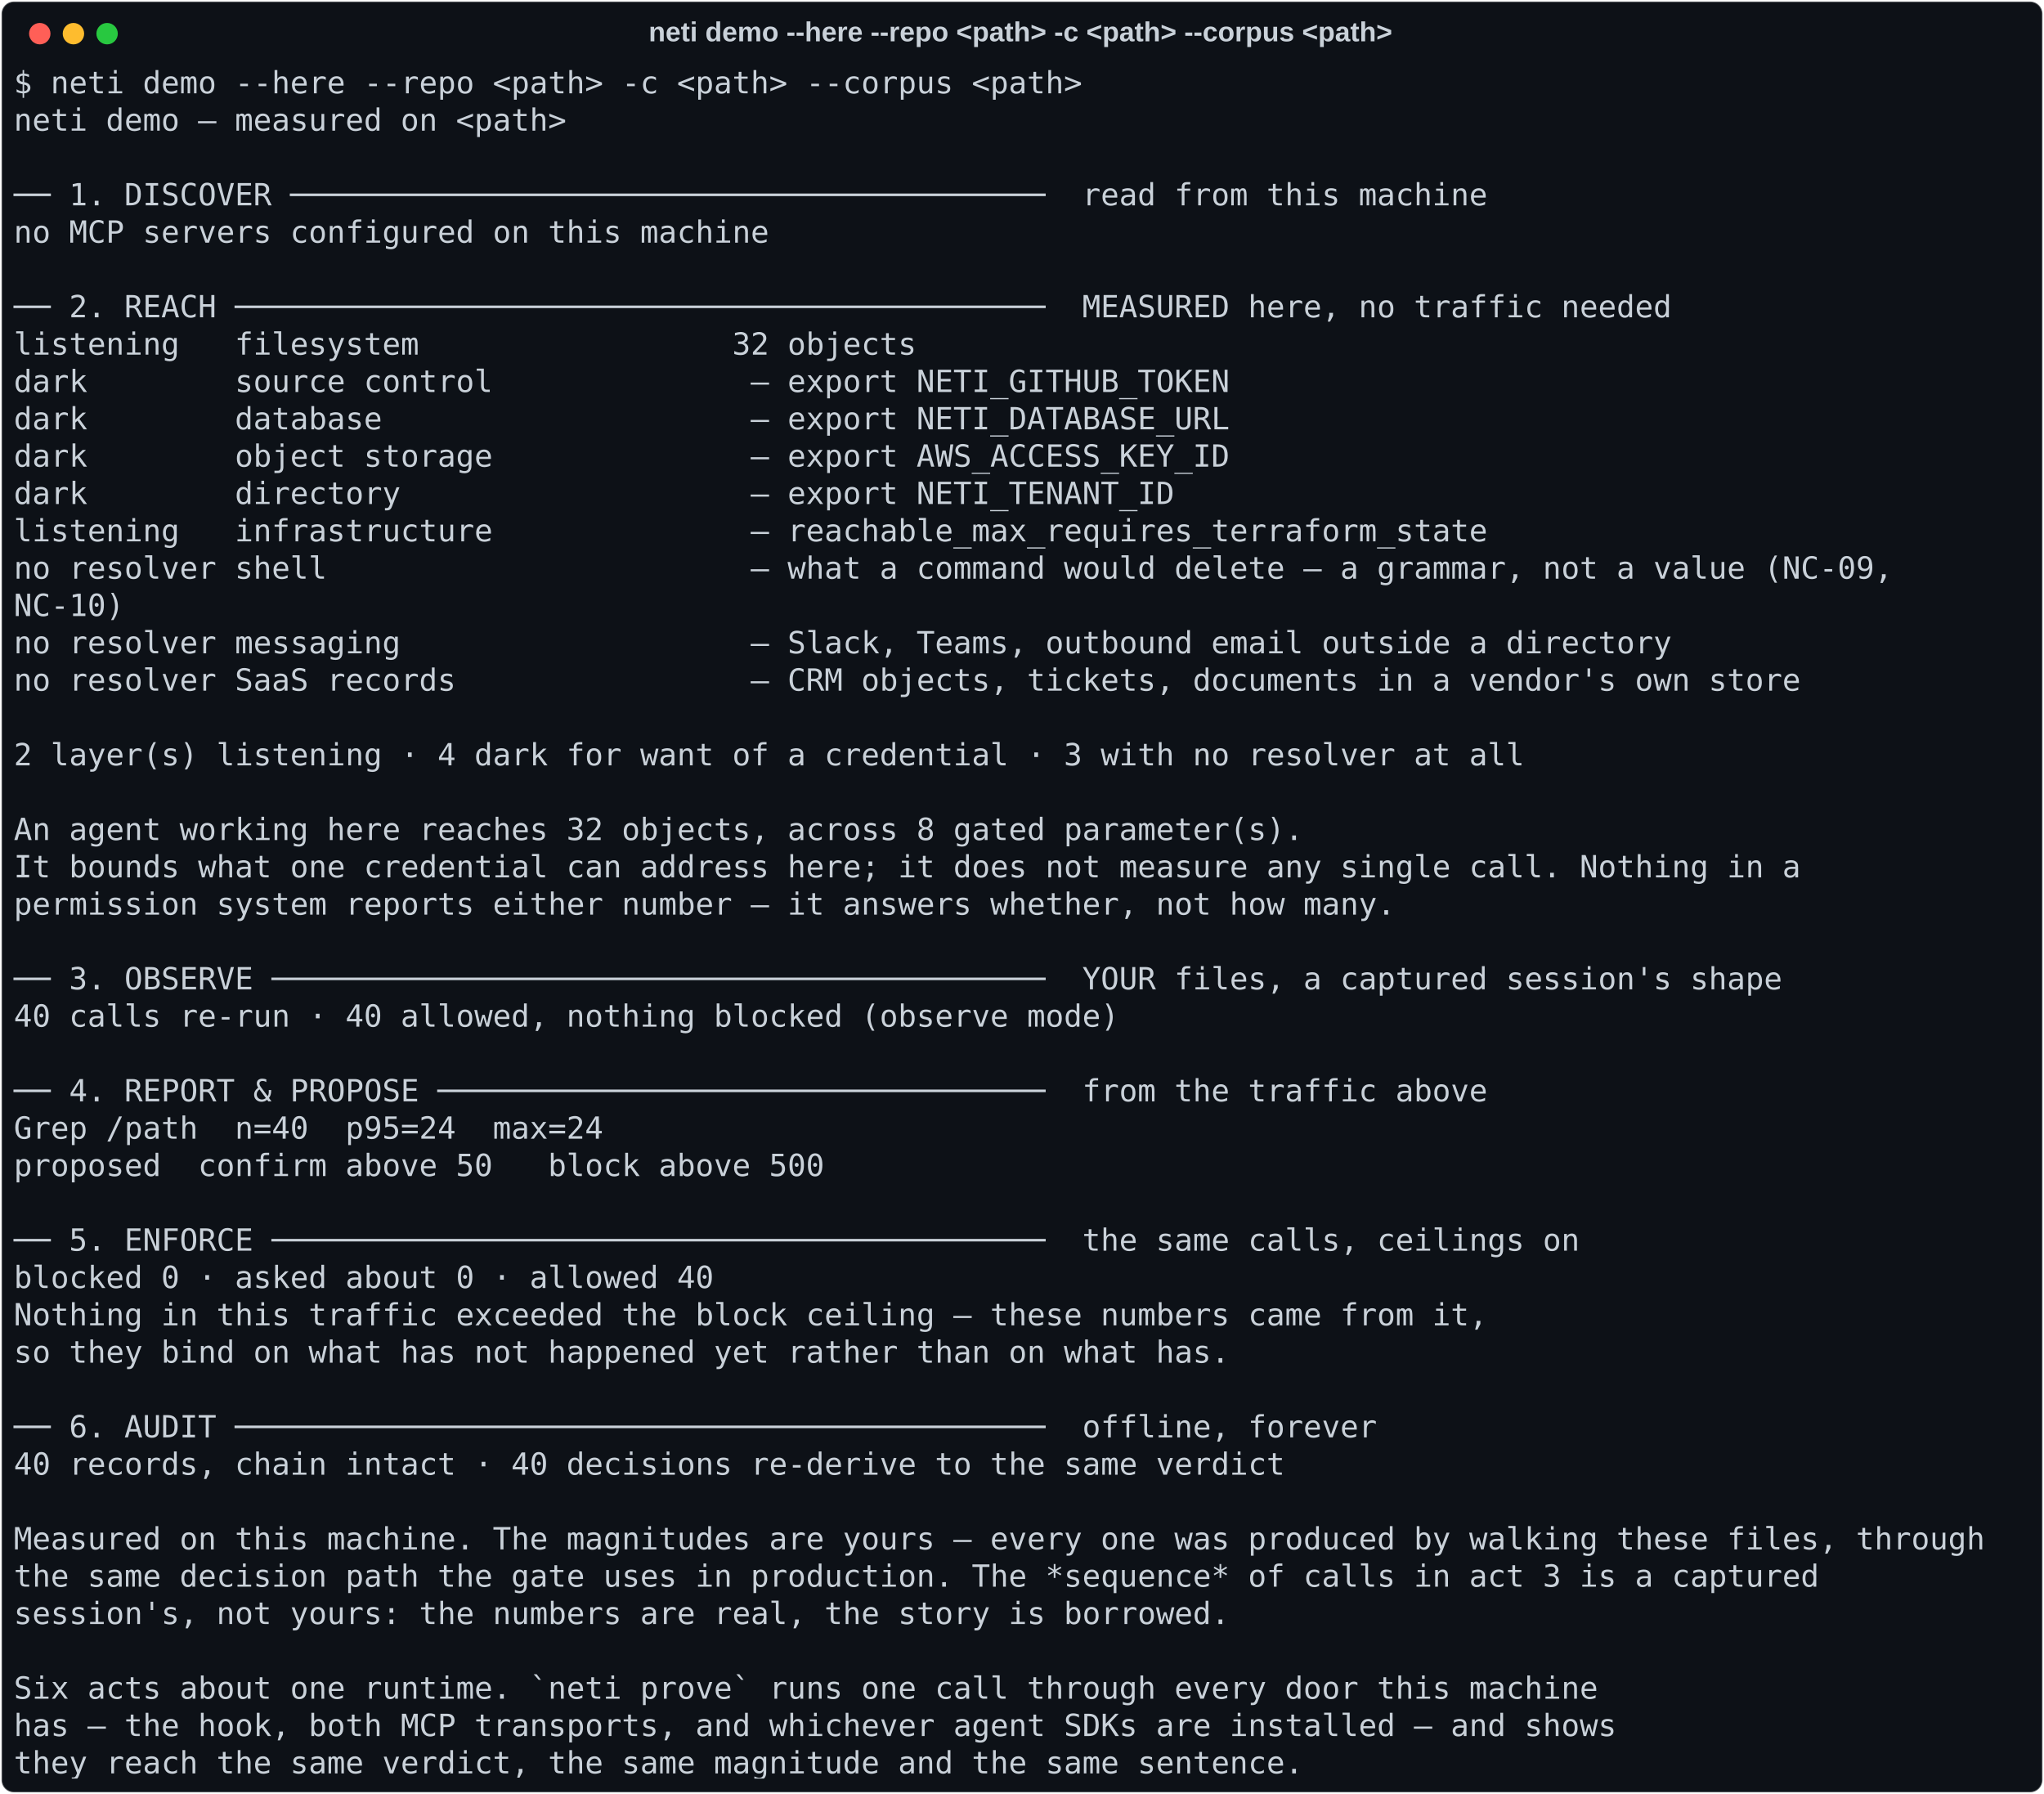
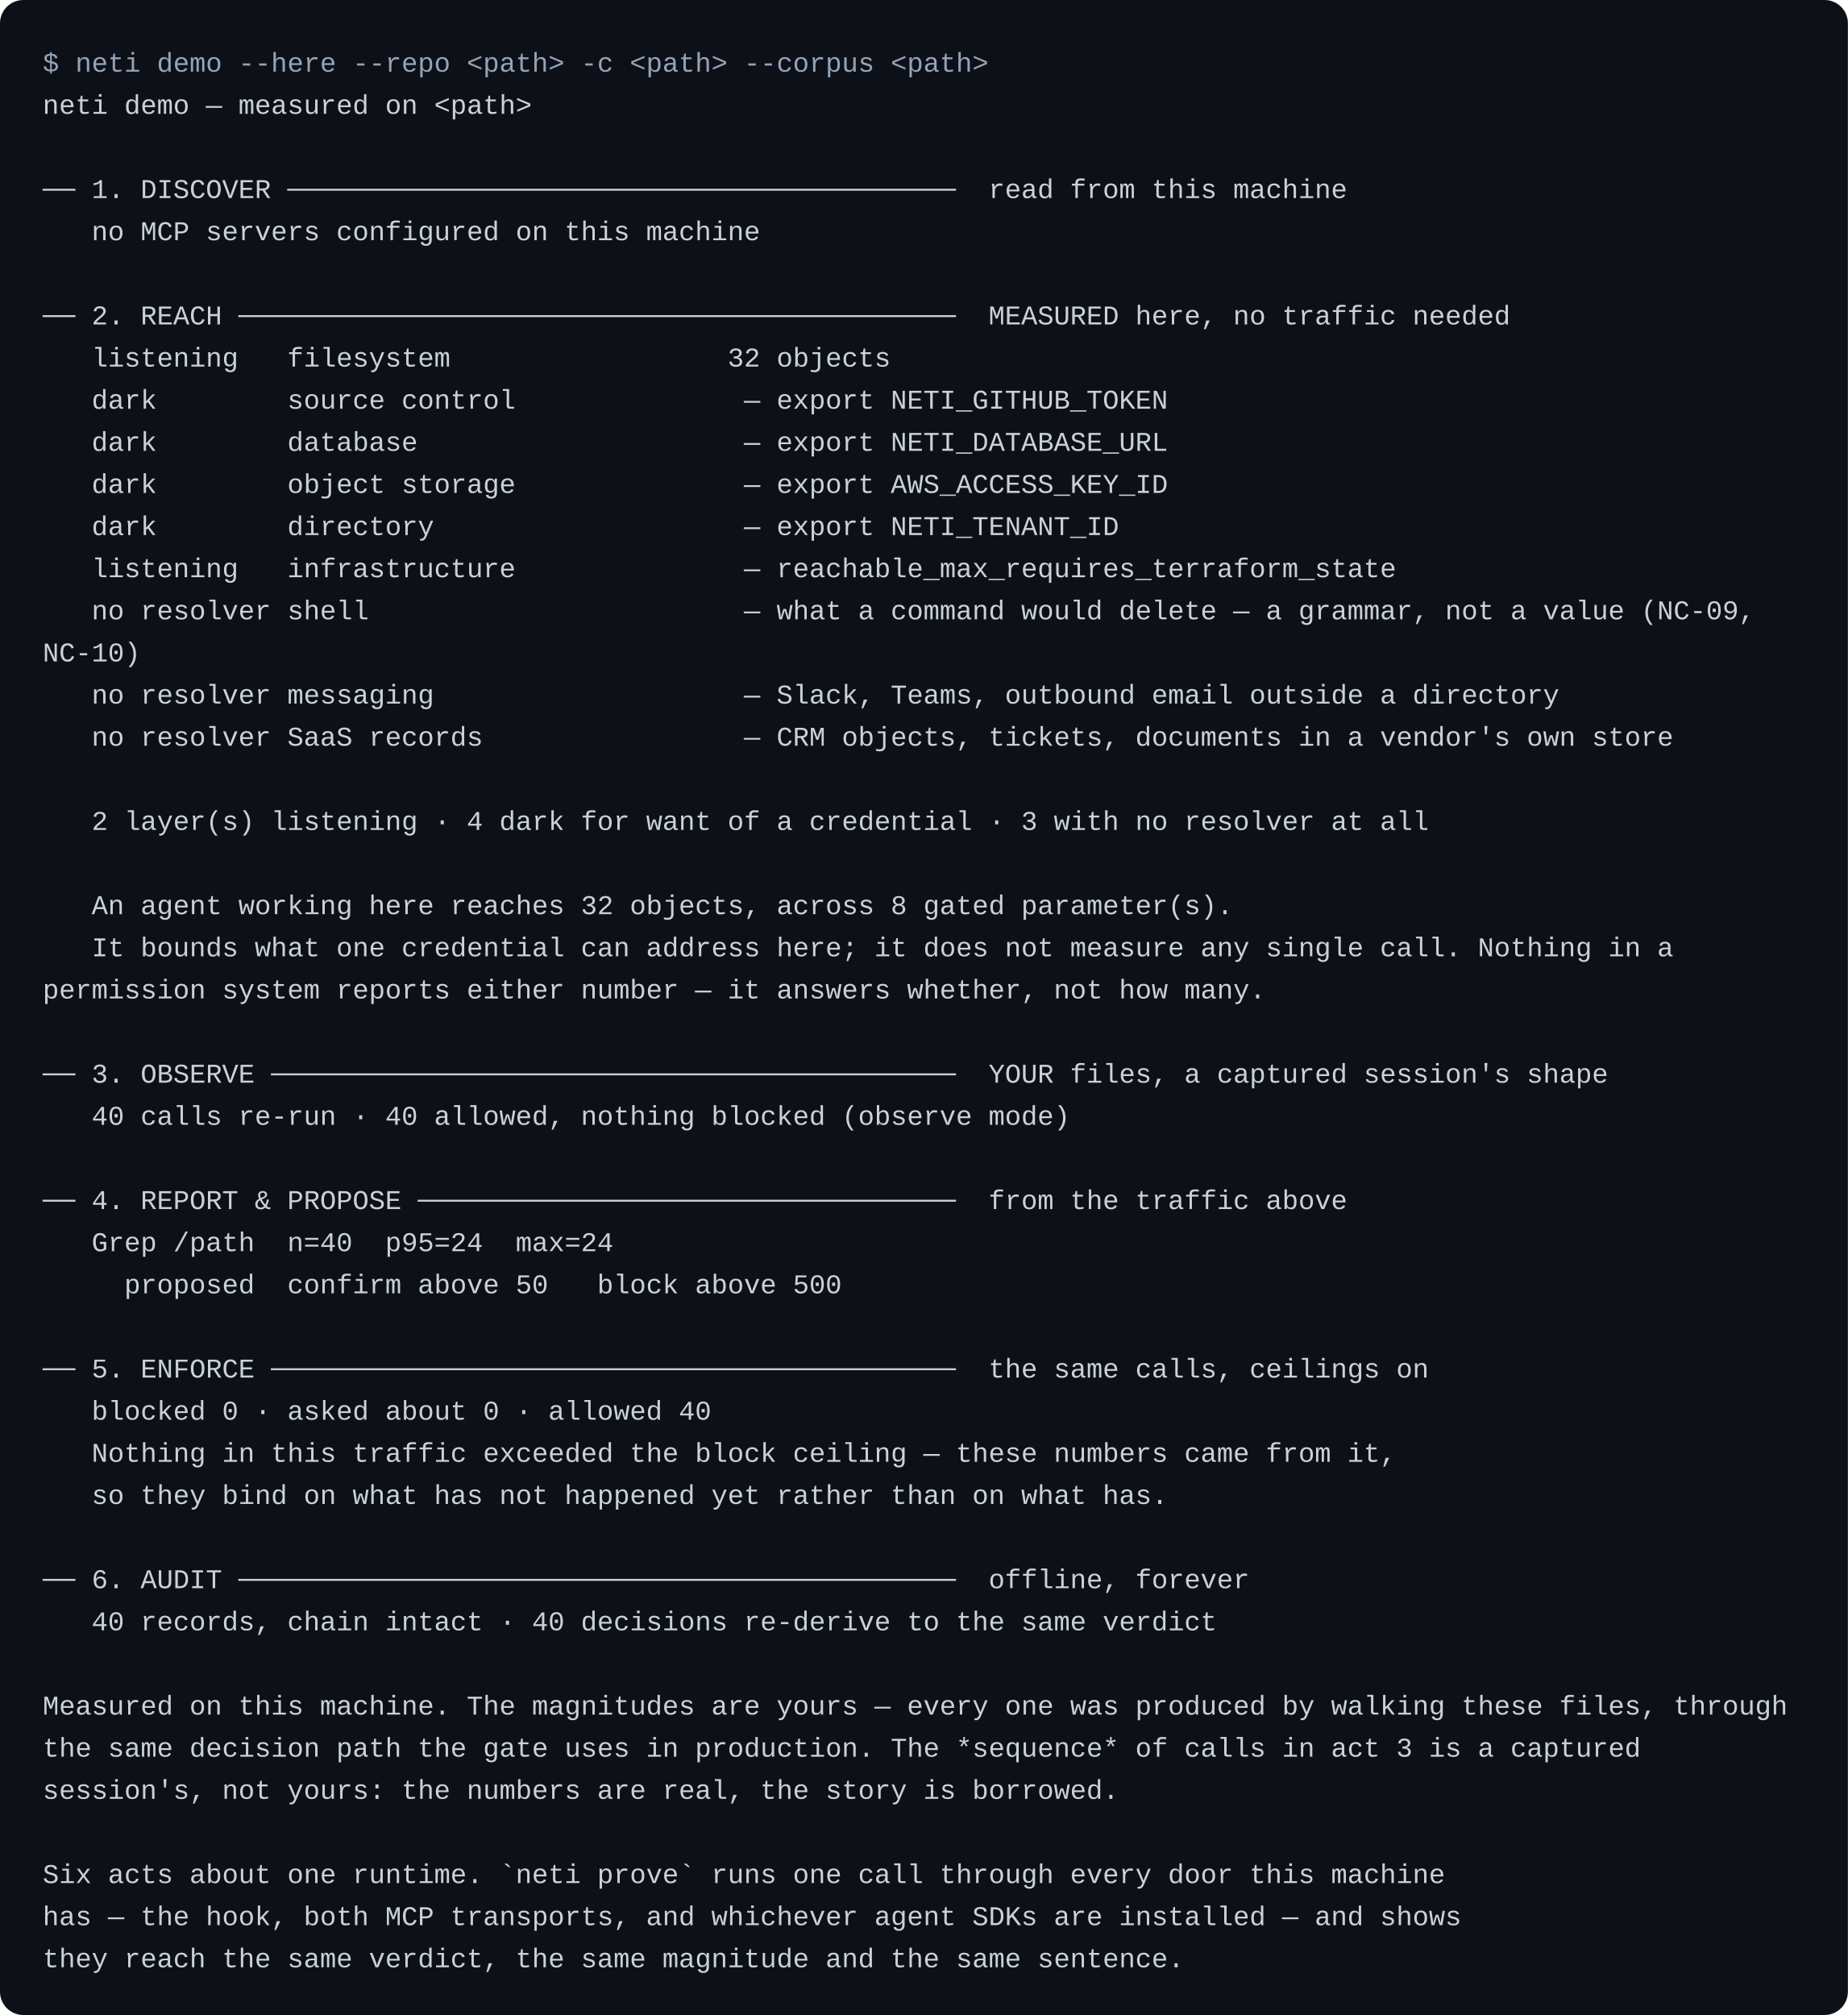
- <svg xmlns="http://www.w3.org/2000/svg" class="rich-terminal" viewBox="0 0 1336 1172.4">
-   <style>
- 
-     @font-face {
-         font-family: "Fira Code";
-         src: local("FiraCode-Regular"),
-                 url("https://cdnjs.cloudflare.com/ajax/libs/firacode/6.2.0/woff2/FiraCode-Regular.woff2") format("woff2"),
-                 url("https://cdnjs.cloudflare.com/ajax/libs/firacode/6.2.0/woff/FiraCode-Regular.woff") format("woff");
-         font-style: normal;
-         font-weight: 400;
-     }
-     @font-face {
-         font-family: "Fira Code";
-         src: local("FiraCode-Bold"),
-                 url("https://cdnjs.cloudflare.com/ajax/libs/firacode/6.2.0/woff2/FiraCode-Bold.woff2") format("woff2"),
-                 url("https://cdnjs.cloudflare.com/ajax/libs/firacode/6.2.0/woff/FiraCode-Bold.woff") format("woff");
-         font-style: bold;
-         font-weight: 700;
-     }
- 
-     .terminal-2937359373-matrix {
-         font-family: Fira Code, monospace;
-         font-size: 20px;
-         line-height: 24.4px;
-         font-variant-east-asian: full-width;
-     }
- 
-     .terminal-2937359373-title {
-         font-size: 18px;
-         font-weight: bold;
-         font-family: arial;
-     }
- 
-     .terminal-2937359373-r1 { fill: #c9d1d9 }
-     </style>
-   <defs>
-     <clipPath id="terminal-2937359373-clip-terminal">
-       <rect x="0" y="0" width="1316.6" height="1121.4" />
-     </clipPath>
-     <clipPath id="terminal-2937359373-line-0">
-       <rect x="0" y="1.5" width="1317.6" height="24.65" />
-     </clipPath>
-     <clipPath id="terminal-2937359373-line-1">
-       <rect x="0" y="25.9" width="1317.6" height="24.65" />
-     </clipPath>
-     <clipPath id="terminal-2937359373-line-2">
-       <rect x="0" y="50.3" width="1317.6" height="24.65" />
-     </clipPath>
-     <clipPath id="terminal-2937359373-line-3">
-       <rect x="0" y="74.7" width="1317.6" height="24.65" />
-     </clipPath>
-     <clipPath id="terminal-2937359373-line-4">
-       <rect x="0" y="99.1" width="1317.6" height="24.65" />
-     </clipPath>
-     <clipPath id="terminal-2937359373-line-5">
-       <rect x="0" y="123.5" width="1317.6" height="24.65" />
-     </clipPath>
-     <clipPath id="terminal-2937359373-line-6">
-       <rect x="0" y="147.9" width="1317.6" height="24.65" />
-     </clipPath>
-     <clipPath id="terminal-2937359373-line-7">
-       <rect x="0" y="172.3" width="1317.6" height="24.65" />
-     </clipPath>
-     <clipPath id="terminal-2937359373-line-8">
-       <rect x="0" y="196.7" width="1317.6" height="24.65" />
-     </clipPath>
-     <clipPath id="terminal-2937359373-line-9">
-       <rect x="0" y="221.1" width="1317.6" height="24.65" />
-     </clipPath>
-     <clipPath id="terminal-2937359373-line-10">
-       <rect x="0" y="245.5" width="1317.6" height="24.65" />
-     </clipPath>
-     <clipPath id="terminal-2937359373-line-11">
-       <rect x="0" y="269.9" width="1317.6" height="24.65" />
-     </clipPath>
-     <clipPath id="terminal-2937359373-line-12">
-       <rect x="0" y="294.3" width="1317.6" height="24.65" />
-     </clipPath>
-     <clipPath id="terminal-2937359373-line-13">
-       <rect x="0" y="318.7" width="1317.6" height="24.65" />
-     </clipPath>
-     <clipPath id="terminal-2937359373-line-14">
-       <rect x="0" y="343.1" width="1317.6" height="24.65" />
-     </clipPath>
-     <clipPath id="terminal-2937359373-line-15">
-       <rect x="0" y="367.5" width="1317.6" height="24.65" />
-     </clipPath>
-     <clipPath id="terminal-2937359373-line-16">
-       <rect x="0" y="391.9" width="1317.6" height="24.65" />
-     </clipPath>
-     <clipPath id="terminal-2937359373-line-17">
-       <rect x="0" y="416.3" width="1317.6" height="24.65" />
-     </clipPath>
-     <clipPath id="terminal-2937359373-line-18">
-       <rect x="0" y="440.7" width="1317.6" height="24.65" />
-     </clipPath>
-     <clipPath id="terminal-2937359373-line-19">
-       <rect x="0" y="465.1" width="1317.6" height="24.65" />
-     </clipPath>
-     <clipPath id="terminal-2937359373-line-20">
-       <rect x="0" y="489.5" width="1317.6" height="24.65" />
-     </clipPath>
-     <clipPath id="terminal-2937359373-line-21">
-       <rect x="0" y="513.9" width="1317.6" height="24.65" />
-     </clipPath>
-     <clipPath id="terminal-2937359373-line-22">
-       <rect x="0" y="538.3" width="1317.6" height="24.65" />
-     </clipPath>
-     <clipPath id="terminal-2937359373-line-23">
-       <rect x="0" y="562.7" width="1317.6" height="24.65" />
-     </clipPath>
-     <clipPath id="terminal-2937359373-line-24">
-       <rect x="0" y="587.1" width="1317.6" height="24.65" />
-     </clipPath>
-     <clipPath id="terminal-2937359373-line-25">
-       <rect x="0" y="611.5" width="1317.6" height="24.65" />
-     </clipPath>
-     <clipPath id="terminal-2937359373-line-26">
-       <rect x="0" y="635.9" width="1317.6" height="24.65" />
-     </clipPath>
-     <clipPath id="terminal-2937359373-line-27">
-       <rect x="0" y="660.3" width="1317.6" height="24.65" />
-     </clipPath>
-     <clipPath id="terminal-2937359373-line-28">
-       <rect x="0" y="684.7" width="1317.6" height="24.65" />
-     </clipPath>
-     <clipPath id="terminal-2937359373-line-29">
-       <rect x="0" y="709.1" width="1317.6" height="24.65" />
-     </clipPath>
-     <clipPath id="terminal-2937359373-line-30">
-       <rect x="0" y="733.5" width="1317.6" height="24.65" />
-     </clipPath>
-     <clipPath id="terminal-2937359373-line-31">
-       <rect x="0" y="757.9" width="1317.6" height="24.65" />
-     </clipPath>
-     <clipPath id="terminal-2937359373-line-32">
-       <rect x="0" y="782.3" width="1317.6" height="24.65" />
-     </clipPath>
-     <clipPath id="terminal-2937359373-line-33">
-       <rect x="0" y="806.7" width="1317.6" height="24.65" />
-     </clipPath>
-     <clipPath id="terminal-2937359373-line-34">
-       <rect x="0" y="831.1" width="1317.6" height="24.65" />
-     </clipPath>
-     <clipPath id="terminal-2937359373-line-35">
-       <rect x="0" y="855.5" width="1317.6" height="24.65" />
-     </clipPath>
-     <clipPath id="terminal-2937359373-line-36">
-       <rect x="0" y="879.9" width="1317.6" height="24.65" />
-     </clipPath>
-     <clipPath id="terminal-2937359373-line-37">
-       <rect x="0" y="904.3" width="1317.6" height="24.65" />
-     </clipPath>
-     <clipPath id="terminal-2937359373-line-38">
-       <rect x="0" y="928.7" width="1317.6" height="24.65" />
-     </clipPath>
-     <clipPath id="terminal-2937359373-line-39">
-       <rect x="0" y="953.1" width="1317.6" height="24.65" />
-     </clipPath>
-     <clipPath id="terminal-2937359373-line-40">
-       <rect x="0" y="977.5" width="1317.6" height="24.65" />
-     </clipPath>
-     <clipPath id="terminal-2937359373-line-41">
-       <rect x="0" y="1001.9" width="1317.6" height="24.65" />
-     </clipPath>
-     <clipPath id="terminal-2937359373-line-42">
-       <rect x="0" y="1026.3" width="1317.6" height="24.65" />
-     </clipPath>
-     <clipPath id="terminal-2937359373-line-43">
-       <rect x="0" y="1050.7" width="1317.6" height="24.65" />
-     </clipPath>
-     <clipPath id="terminal-2937359373-line-44">
-       <rect x="0" y="1075.1" width="1317.6" height="24.65" />
-     </clipPath>
-   </defs>
-   <rect fill="#0d1117" stroke="rgba(255,255,255,0.35)" stroke-width="1" x="1" y="1" width="1334" height="1170.4" rx="8" />
-   <text class="terminal-2937359373-title" fill="#c9d1d9" text-anchor="middle" x="667" y="27">neti demo --here --repo &lt;path&gt; -c &lt;path&gt; --corpus &lt;path&gt;</text>
-   <g transform="translate(26,22)">
-     <circle cx="0" cy="0" r="7" fill="#ff5f57" />
-     <circle cx="22" cy="0" r="7" fill="#febc2e" />
-     <circle cx="44" cy="0" r="7" fill="#28c840" />
-   </g>
-   <g transform="translate(9, 41)" clip-path="url(#terminal-2937359373-clip-terminal)">
-     <g class="terminal-2937359373-matrix">
-       <text class="terminal-2937359373-r1" x="0" y="20" textLength="707.6" clip-path="url(#terminal-2937359373-line-0)">$ neti demo --here --repo &lt;path&gt; -c &lt;path&gt; --corpus &lt;path&gt;</text>
-       <text class="terminal-2937359373-r1" x="1317.6" y="20" textLength="12.2" clip-path="url(#terminal-2937359373-line-0)">
- </text>
-       <text class="terminal-2937359373-r1" x="0" y="44.4" textLength="366" clip-path="url(#terminal-2937359373-line-1)">neti demo — measured on &lt;path&gt;</text>
-       <text class="terminal-2937359373-r1" x="1317.6" y="44.4" textLength="12.2" clip-path="url(#terminal-2937359373-line-1)">
- </text>
-       <text class="terminal-2937359373-r1" x="1317.6" y="68.8" textLength="12.2" clip-path="url(#terminal-2937359373-line-2)">
- </text>
-       <text class="terminal-2937359373-r1" x="0" y="93.2" textLength="976" clip-path="url(#terminal-2937359373-line-3)">── 1. DISCOVER ─────────────────────────────────────────  read from this machine</text>
-       <text class="terminal-2937359373-r1" x="1317.6" y="93.2" textLength="12.2" clip-path="url(#terminal-2937359373-line-3)">
- </text>
-       <text class="terminal-2937359373-r1" x="0" y="117.6" textLength="536.8" clip-path="url(#terminal-2937359373-line-4)">   no MCP servers configured on this machine</text>
-       <text class="terminal-2937359373-r1" x="1317.6" y="117.6" textLength="12.2" clip-path="url(#terminal-2937359373-line-4)">
- </text>
-       <text class="terminal-2937359373-r1" x="1317.6" y="142" textLength="12.2" clip-path="url(#terminal-2937359373-line-5)">
- </text>
-       <text class="terminal-2937359373-r1" x="0" y="166.4" textLength="1098" clip-path="url(#terminal-2937359373-line-6)">── 2. REACH ────────────────────────────────────────────  MEASURED here, no traffic needed</text>
-       <text class="terminal-2937359373-r1" x="1317.6" y="166.4" textLength="12.2" clip-path="url(#terminal-2937359373-line-6)">
- </text>
-       <text class="terminal-2937359373-r1" x="0" y="190.8" textLength="634.4" clip-path="url(#terminal-2937359373-line-7)">   listening   filesystem                 32 objects</text>
-       <text class="terminal-2937359373-r1" x="1317.6" y="190.8" textLength="12.2" clip-path="url(#terminal-2937359373-line-7)">
- </text>
-       <text class="terminal-2937359373-r1" x="0" y="215.2" textLength="841.8" clip-path="url(#terminal-2937359373-line-8)">   dark        source control              — export NETI_GITHUB_TOKEN</text>
-       <text class="terminal-2937359373-r1" x="1317.6" y="215.2" textLength="12.2" clip-path="url(#terminal-2937359373-line-8)">
- </text>
-       <text class="terminal-2937359373-r1" x="0" y="239.6" textLength="841.8" clip-path="url(#terminal-2937359373-line-9)">   dark        database                    — export NETI_DATABASE_URL</text>
-       <text class="terminal-2937359373-r1" x="1317.6" y="239.6" textLength="12.2" clip-path="url(#terminal-2937359373-line-9)">
- </text>
-       <text class="terminal-2937359373-r1" x="0" y="264" textLength="841.8" clip-path="url(#terminal-2937359373-line-10)">   dark        object storage              — export AWS_ACCESS_KEY_ID</text>
-       <text class="terminal-2937359373-r1" x="1317.6" y="264" textLength="12.2" clip-path="url(#terminal-2937359373-line-10)">
- </text>
-       <text class="terminal-2937359373-r1" x="0" y="288.4" textLength="805.2" clip-path="url(#terminal-2937359373-line-11)">   dark        directory                   — export NETI_TENANT_ID</text>
-       <text class="terminal-2937359373-r1" x="1317.6" y="288.4" textLength="12.2" clip-path="url(#terminal-2937359373-line-11)">
- </text>
-       <text class="terminal-2937359373-r1" x="0" y="312.8" textLength="1012.6" clip-path="url(#terminal-2937359373-line-12)">   listening   infrastructure              — reachable_max_requires_terraform_state</text>
-       <text class="terminal-2937359373-r1" x="1317.6" y="312.8" textLength="12.2" clip-path="url(#terminal-2937359373-line-12)">
- </text>
-       <text class="terminal-2937359373-r1" x="0" y="337.2" textLength="1293.2" clip-path="url(#terminal-2937359373-line-13)">   no resolver shell                       — what a command would delete — a grammar, not a value (NC-09, </text>
-       <text class="terminal-2937359373-r1" x="1317.6" y="337.2" textLength="12.2" clip-path="url(#terminal-2937359373-line-13)">
- </text>
-       <text class="terminal-2937359373-r1" x="0" y="361.6" textLength="73.2" clip-path="url(#terminal-2937359373-line-14)">NC-10)</text>
-       <text class="terminal-2937359373-r1" x="1317.6" y="361.6" textLength="12.2" clip-path="url(#terminal-2937359373-line-14)">
- </text>
-       <text class="terminal-2937359373-r1" x="0" y="386" textLength="1134.6" clip-path="url(#terminal-2937359373-line-15)">   no resolver messaging                   — Slack, Teams, outbound email outside a directory</text>
-       <text class="terminal-2937359373-r1" x="1317.6" y="386" textLength="12.2" clip-path="url(#terminal-2937359373-line-15)">
- </text>
-       <text class="terminal-2937359373-r1" x="0" y="410.4" textLength="1220" clip-path="url(#terminal-2937359373-line-16)">   no resolver SaaS records                — CRM objects, tickets, documents in a vendor's own store</text>
-       <text class="terminal-2937359373-r1" x="1317.6" y="410.4" textLength="12.2" clip-path="url(#terminal-2937359373-line-16)">
- </text>
-       <text class="terminal-2937359373-r1" x="1317.6" y="434.8" textLength="12.2" clip-path="url(#terminal-2937359373-line-17)">
- </text>
-       <text class="terminal-2937359373-r1" x="0" y="459.2" textLength="1037" clip-path="url(#terminal-2937359373-line-18)">   2 layer(s) listening · 4 dark for want of a credential · 3 with no resolver at all</text>
-       <text class="terminal-2937359373-r1" x="1317.6" y="459.2" textLength="12.2" clip-path="url(#terminal-2937359373-line-18)">
- </text>
-       <text class="terminal-2937359373-r1" x="1317.6" y="483.6" textLength="12.2" clip-path="url(#terminal-2937359373-line-19)">
- </text>
-       <text class="terminal-2937359373-r1" x="0" y="508" textLength="890.6" clip-path="url(#terminal-2937359373-line-20)">   An agent working here reaches 32 objects, across 8 gated parameter(s).</text>
-       <text class="terminal-2937359373-r1" x="1317.6" y="508" textLength="12.2" clip-path="url(#terminal-2937359373-line-20)">
- </text>
-       <text class="terminal-2937359373-r1" x="0" y="532.4" textLength="1232.2" clip-path="url(#terminal-2937359373-line-21)">   It bounds what one credential can address here; it does not measure any single call. Nothing in a </text>
-       <text class="terminal-2937359373-r1" x="1317.6" y="532.4" textLength="12.2" clip-path="url(#terminal-2937359373-line-21)">
- </text>
-       <text class="terminal-2937359373-r1" x="0" y="556.8" textLength="915" clip-path="url(#terminal-2937359373-line-22)">permission system reports either number — it answers whether, not how many.</text>
-       <text class="terminal-2937359373-r1" x="1317.6" y="556.8" textLength="12.2" clip-path="url(#terminal-2937359373-line-22)">
- </text>
-       <text class="terminal-2937359373-r1" x="1317.6" y="581.2" textLength="12.2" clip-path="url(#terminal-2937359373-line-23)">
- </text>
-       <text class="terminal-2937359373-r1" x="0" y="605.6" textLength="1171.2" clip-path="url(#terminal-2937359373-line-24)">── 3. OBSERVE ──────────────────────────────────────────  YOUR files, a captured session's shape</text>
-       <text class="terminal-2937359373-r1" x="1317.6" y="605.6" textLength="12.2" clip-path="url(#terminal-2937359373-line-24)">
- </text>
-       <text class="terminal-2937359373-r1" x="0" y="630" textLength="768.6" clip-path="url(#terminal-2937359373-line-25)">   40 calls re-run · 40 allowed, nothing blocked (observe mode)</text>
-       <text class="terminal-2937359373-r1" x="1317.6" y="630" textLength="12.2" clip-path="url(#terminal-2937359373-line-25)">
- </text>
-       <text class="terminal-2937359373-r1" x="1317.6" y="654.4" textLength="12.2" clip-path="url(#terminal-2937359373-line-26)">
- </text>
-       <text class="terminal-2937359373-r1" x="0" y="678.8" textLength="976" clip-path="url(#terminal-2937359373-line-27)">── 4. REPORT &amp; PROPOSE ─────────────────────────────────  from the traffic above</text>
-       <text class="terminal-2937359373-r1" x="1317.6" y="678.8" textLength="12.2" clip-path="url(#terminal-2937359373-line-27)">
- </text>
-       <text class="terminal-2937359373-r1" x="0" y="703.2" textLength="427" clip-path="url(#terminal-2937359373-line-28)">   Grep /path  n=40  p95=24  max=24</text>
-       <text class="terminal-2937359373-r1" x="1317.6" y="703.2" textLength="12.2" clip-path="url(#terminal-2937359373-line-28)">
- </text>
-       <text class="terminal-2937359373-r1" x="0" y="727.6" textLength="597.8" clip-path="url(#terminal-2937359373-line-29)">     proposed  confirm above 50   block above 500</text>
-       <text class="terminal-2937359373-r1" x="1317.6" y="727.6" textLength="12.2" clip-path="url(#terminal-2937359373-line-29)">
- </text>
-       <text class="terminal-2937359373-r1" x="1317.6" y="752" textLength="12.2" clip-path="url(#terminal-2937359373-line-30)">
- </text>
-       <text class="terminal-2937359373-r1" x="0" y="776.4" textLength="1037" clip-path="url(#terminal-2937359373-line-31)">── 5. ENFORCE ──────────────────────────────────────────  the same calls, ceilings on</text>
-       <text class="terminal-2937359373-r1" x="1317.6" y="776.4" textLength="12.2" clip-path="url(#terminal-2937359373-line-31)">
- </text>
-       <text class="terminal-2937359373-r1" x="0" y="800.8" textLength="500.2" clip-path="url(#terminal-2937359373-line-32)">   blocked 0 · asked about 0 · allowed 40</text>
-       <text class="terminal-2937359373-r1" x="1317.6" y="800.8" textLength="12.2" clip-path="url(#terminal-2937359373-line-32)">
- </text>
-       <text class="terminal-2937359373-r1" x="0" y="825.2" textLength="1012.6" clip-path="url(#terminal-2937359373-line-33)">   Nothing in this traffic exceeded the block ceiling — these numbers came from it,</text>
-       <text class="terminal-2937359373-r1" x="1317.6" y="825.2" textLength="12.2" clip-path="url(#terminal-2937359373-line-33)">
- </text>
-       <text class="terminal-2937359373-r1" x="0" y="849.6" textLength="841.8" clip-path="url(#terminal-2937359373-line-34)">   so they bind on what has not happened yet rather than on what has.</text>
-       <text class="terminal-2937359373-r1" x="1317.6" y="849.6" textLength="12.2" clip-path="url(#terminal-2937359373-line-34)">
- </text>
-       <text class="terminal-2937359373-r1" x="1317.6" y="874" textLength="12.2" clip-path="url(#terminal-2937359373-line-35)">
- </text>
-       <text class="terminal-2937359373-r1" x="0" y="898.4" textLength="902.8" clip-path="url(#terminal-2937359373-line-36)">── 6. AUDIT ────────────────────────────────────────────  offline, forever</text>
-       <text class="terminal-2937359373-r1" x="1317.6" y="898.4" textLength="12.2" clip-path="url(#terminal-2937359373-line-36)">
- </text>
-       <text class="terminal-2937359373-r1" x="0" y="922.8" textLength="878.4" clip-path="url(#terminal-2937359373-line-37)">   40 records, chain intact · 40 decisions re-derive to the same verdict</text>
-       <text class="terminal-2937359373-r1" x="1317.6" y="922.8" textLength="12.2" clip-path="url(#terminal-2937359373-line-37)">
- </text>
-       <text class="terminal-2937359373-r1" x="1317.6" y="947.2" textLength="12.2" clip-path="url(#terminal-2937359373-line-38)">
- </text>
-       <text class="terminal-2937359373-r1" x="0" y="971.6" textLength="1317.6" clip-path="url(#terminal-2937359373-line-39)">Measured on this machine. The magnitudes are yours — every one was produced by walking these files, through </text>
-       <text class="terminal-2937359373-r1" x="1317.6" y="971.6" textLength="12.2" clip-path="url(#terminal-2937359373-line-39)">
- </text>
-       <text class="terminal-2937359373-r1" x="0" y="996" textLength="1207.8" clip-path="url(#terminal-2937359373-line-40)">the same decision path the gate uses in production. The *sequence* of calls in act 3 is a captured </text>
-       <text class="terminal-2937359373-r1" x="1317.6" y="996" textLength="12.2" clip-path="url(#terminal-2937359373-line-40)">
- </text>
-       <text class="terminal-2937359373-r1" x="0" y="1020.4" textLength="805.2" clip-path="url(#terminal-2937359373-line-41)">session's, not yours: the numbers are real, the story is borrowed.</text>
-       <text class="terminal-2937359373-r1" x="1317.6" y="1020.4" textLength="12.2" clip-path="url(#terminal-2937359373-line-41)">
- </text>
-       <text class="terminal-2937359373-r1" x="1317.6" y="1044.8" textLength="12.2" clip-path="url(#terminal-2937359373-line-42)">
- </text>
-       <text class="terminal-2937359373-r1" x="0" y="1069.2" textLength="1049.2" clip-path="url(#terminal-2937359373-line-43)">Six acts about one runtime. `neti prove` runs one call through every door this machine</text>
-       <text class="terminal-2937359373-r1" x="1317.6" y="1069.2" textLength="12.2" clip-path="url(#terminal-2937359373-line-43)">
- </text>
-       <text class="terminal-2937359373-r1" x="0" y="1093.6" textLength="1061.4" clip-path="url(#terminal-2937359373-line-44)">has — the hook, both MCP transports, and whichever agent SDKs are installed — and shows</text>
-       <text class="terminal-2937359373-r1" x="1317.6" y="1093.6" textLength="12.2" clip-path="url(#terminal-2937359373-line-44)">
- </text>
-       <text class="terminal-2937359373-r1" x="0" y="1118" textLength="854" clip-path="url(#terminal-2937359373-line-45)">they reach the same verdict, the same magnitude and the same sentence.</text>
-       <text class="terminal-2937359373-r1" x="1317.6" y="1118" textLength="12.2" clip-path="url(#terminal-2937359373-line-45)">
- </text>
-     </g>
-   </g>
+ <svg xmlns="http://www.w3.org/2000/svg" viewBox="0 0 952 1038" width="952" height="1038" font-family="ui-monospace, SFMono-Regular, 'SF Mono', Menlo, Consolas, 'Liberation Mono', 'Courier New', monospace" font-size="14">
+   <rect width="952" height="1038" rx="12" fill="#0d1117" />
+   <text x="22" y="36.93" fill="#94a3b8" xml:space="preserve">$ neti demo --here --repo &lt;path&gt; -c &lt;path&gt; --corpus &lt;path&gt;</text>
+   <text x="22" y="58.63" fill="#c9d1d9" xml:space="preserve">neti demo — measured on &lt;path&gt;</text>
+   <text x="22" y="80.33" fill="#c9d1d9" xml:space="preserve" />
+   <text x="22" y="102.03" fill="#c9d1d9" xml:space="preserve">── 1. DISCOVER ─────────────────────────────────────────  read from this machine</text>
+   <text x="22" y="123.73" fill="#c9d1d9" xml:space="preserve">   no MCP servers configured on this machine</text>
+   <text x="22" y="145.43" fill="#c9d1d9" xml:space="preserve" />
+   <text x="22" y="167.13" fill="#c9d1d9" xml:space="preserve">── 2. REACH ────────────────────────────────────────────  MEASURED here, no traffic needed</text>
+   <text x="22" y="188.83" fill="#c9d1d9" xml:space="preserve">   listening   filesystem                 32 objects</text>
+   <text x="22" y="210.53" fill="#c9d1d9" xml:space="preserve">   dark        source control              — export NETI_GITHUB_TOKEN</text>
+   <text x="22" y="232.23" fill="#c9d1d9" xml:space="preserve">   dark        database                    — export NETI_DATABASE_URL</text>
+   <text x="22" y="253.93" fill="#c9d1d9" xml:space="preserve">   dark        object storage              — export AWS_ACCESS_KEY_ID</text>
+   <text x="22" y="275.63" fill="#c9d1d9" xml:space="preserve">   dark        directory                   — export NETI_TENANT_ID</text>
+   <text x="22" y="297.33" fill="#c9d1d9" xml:space="preserve">   listening   infrastructure              — reachable_max_requires_terraform_state</text>
+   <text x="22" y="319.03" fill="#c9d1d9" xml:space="preserve">   no resolver shell                       — what a command would delete — a grammar, not a value (NC-09,</text>
+   <text x="22" y="340.73" fill="#c9d1d9" xml:space="preserve">NC-10)</text>
+   <text x="22" y="362.43" fill="#c9d1d9" xml:space="preserve">   no resolver messaging                   — Slack, Teams, outbound email outside a directory</text>
+   <text x="22" y="384.13" fill="#c9d1d9" xml:space="preserve">   no resolver SaaS records                — CRM objects, tickets, documents in a vendor's own store</text>
+   <text x="22" y="405.83" fill="#c9d1d9" xml:space="preserve" />
+   <text x="22" y="427.53" fill="#c9d1d9" xml:space="preserve">   2 layer(s) listening · 4 dark for want of a credential · 3 with no resolver at all</text>
+   <text x="22" y="449.23" fill="#c9d1d9" xml:space="preserve" />
+   <text x="22" y="470.93" fill="#c9d1d9" xml:space="preserve">   An agent working here reaches 32 objects, across 8 gated parameter(s).</text>
+   <text x="22" y="492.63" fill="#c9d1d9" xml:space="preserve">   It bounds what one credential can address here; it does not measure any single call. Nothing in a</text>
+   <text x="22" y="514.33" fill="#c9d1d9" xml:space="preserve">permission system reports either number — it answers whether, not how many.</text>
+   <text x="22" y="536.03" fill="#c9d1d9" xml:space="preserve" />
+   <text x="22" y="557.73" fill="#c9d1d9" xml:space="preserve">── 3. OBSERVE ──────────────────────────────────────────  YOUR files, a captured session's shape</text>
+   <text x="22" y="579.43" fill="#c9d1d9" xml:space="preserve">   40 calls re-run · 40 allowed, nothing blocked (observe mode)</text>
+   <text x="22" y="601.13" fill="#c9d1d9" xml:space="preserve" />
+   <text x="22" y="622.83" fill="#c9d1d9" xml:space="preserve">── 4. REPORT &amp; PROPOSE ─────────────────────────────────  from the traffic above</text>
+   <text x="22" y="644.53" fill="#c9d1d9" xml:space="preserve">   Grep /path  n=40  p95=24  max=24</text>
+   <text x="22" y="666.23" fill="#c9d1d9" xml:space="preserve">     proposed  confirm above 50   block above 500</text>
+   <text x="22" y="687.93" fill="#c9d1d9" xml:space="preserve" />
+   <text x="22" y="709.63" fill="#c9d1d9" xml:space="preserve">── 5. ENFORCE ──────────────────────────────────────────  the same calls, ceilings on</text>
+   <text x="22" y="731.33" fill="#c9d1d9" xml:space="preserve">   blocked 0 · asked about 0 · allowed 40</text>
+   <text x="22" y="753.03" fill="#c9d1d9" xml:space="preserve">   Nothing in this traffic exceeded the block ceiling — these numbers came from it,</text>
+   <text x="22" y="774.73" fill="#c9d1d9" xml:space="preserve">   so they bind on what has not happened yet rather than on what has.</text>
+   <text x="22" y="796.43" fill="#c9d1d9" xml:space="preserve" />
+   <text x="22" y="818.13" fill="#c9d1d9" xml:space="preserve">── 6. AUDIT ────────────────────────────────────────────  offline, forever</text>
+   <text x="22" y="839.83" fill="#c9d1d9" xml:space="preserve">   40 records, chain intact · 40 decisions re-derive to the same verdict</text>
+   <text x="22" y="861.53" fill="#c9d1d9" xml:space="preserve" />
+   <text x="22" y="883.23" fill="#c9d1d9" xml:space="preserve">Measured on this machine. The magnitudes are yours — every one was produced by walking these files, through</text>
+   <text x="22" y="904.93" fill="#c9d1d9" xml:space="preserve">the same decision path the gate uses in production. The *sequence* of calls in act 3 is a captured</text>
+   <text x="22" y="926.63" fill="#c9d1d9" xml:space="preserve">session's, not yours: the numbers are real, the story is borrowed.</text>
+   <text x="22" y="948.33" fill="#c9d1d9" xml:space="preserve" />
+   <text x="22" y="970.03" fill="#c9d1d9" xml:space="preserve">Six acts about one runtime. `neti prove` runs one call through every door this machine</text>
+   <text x="22" y="991.73" fill="#c9d1d9" xml:space="preserve">has — the hook, both MCP transports, and whichever agent SDKs are installed — and shows</text>
+   <text x="22" y="1013.43" fill="#c9d1d9" xml:space="preserve">they reach the same verdict, the same magnitude and the same sentence.</text>
</svg>
